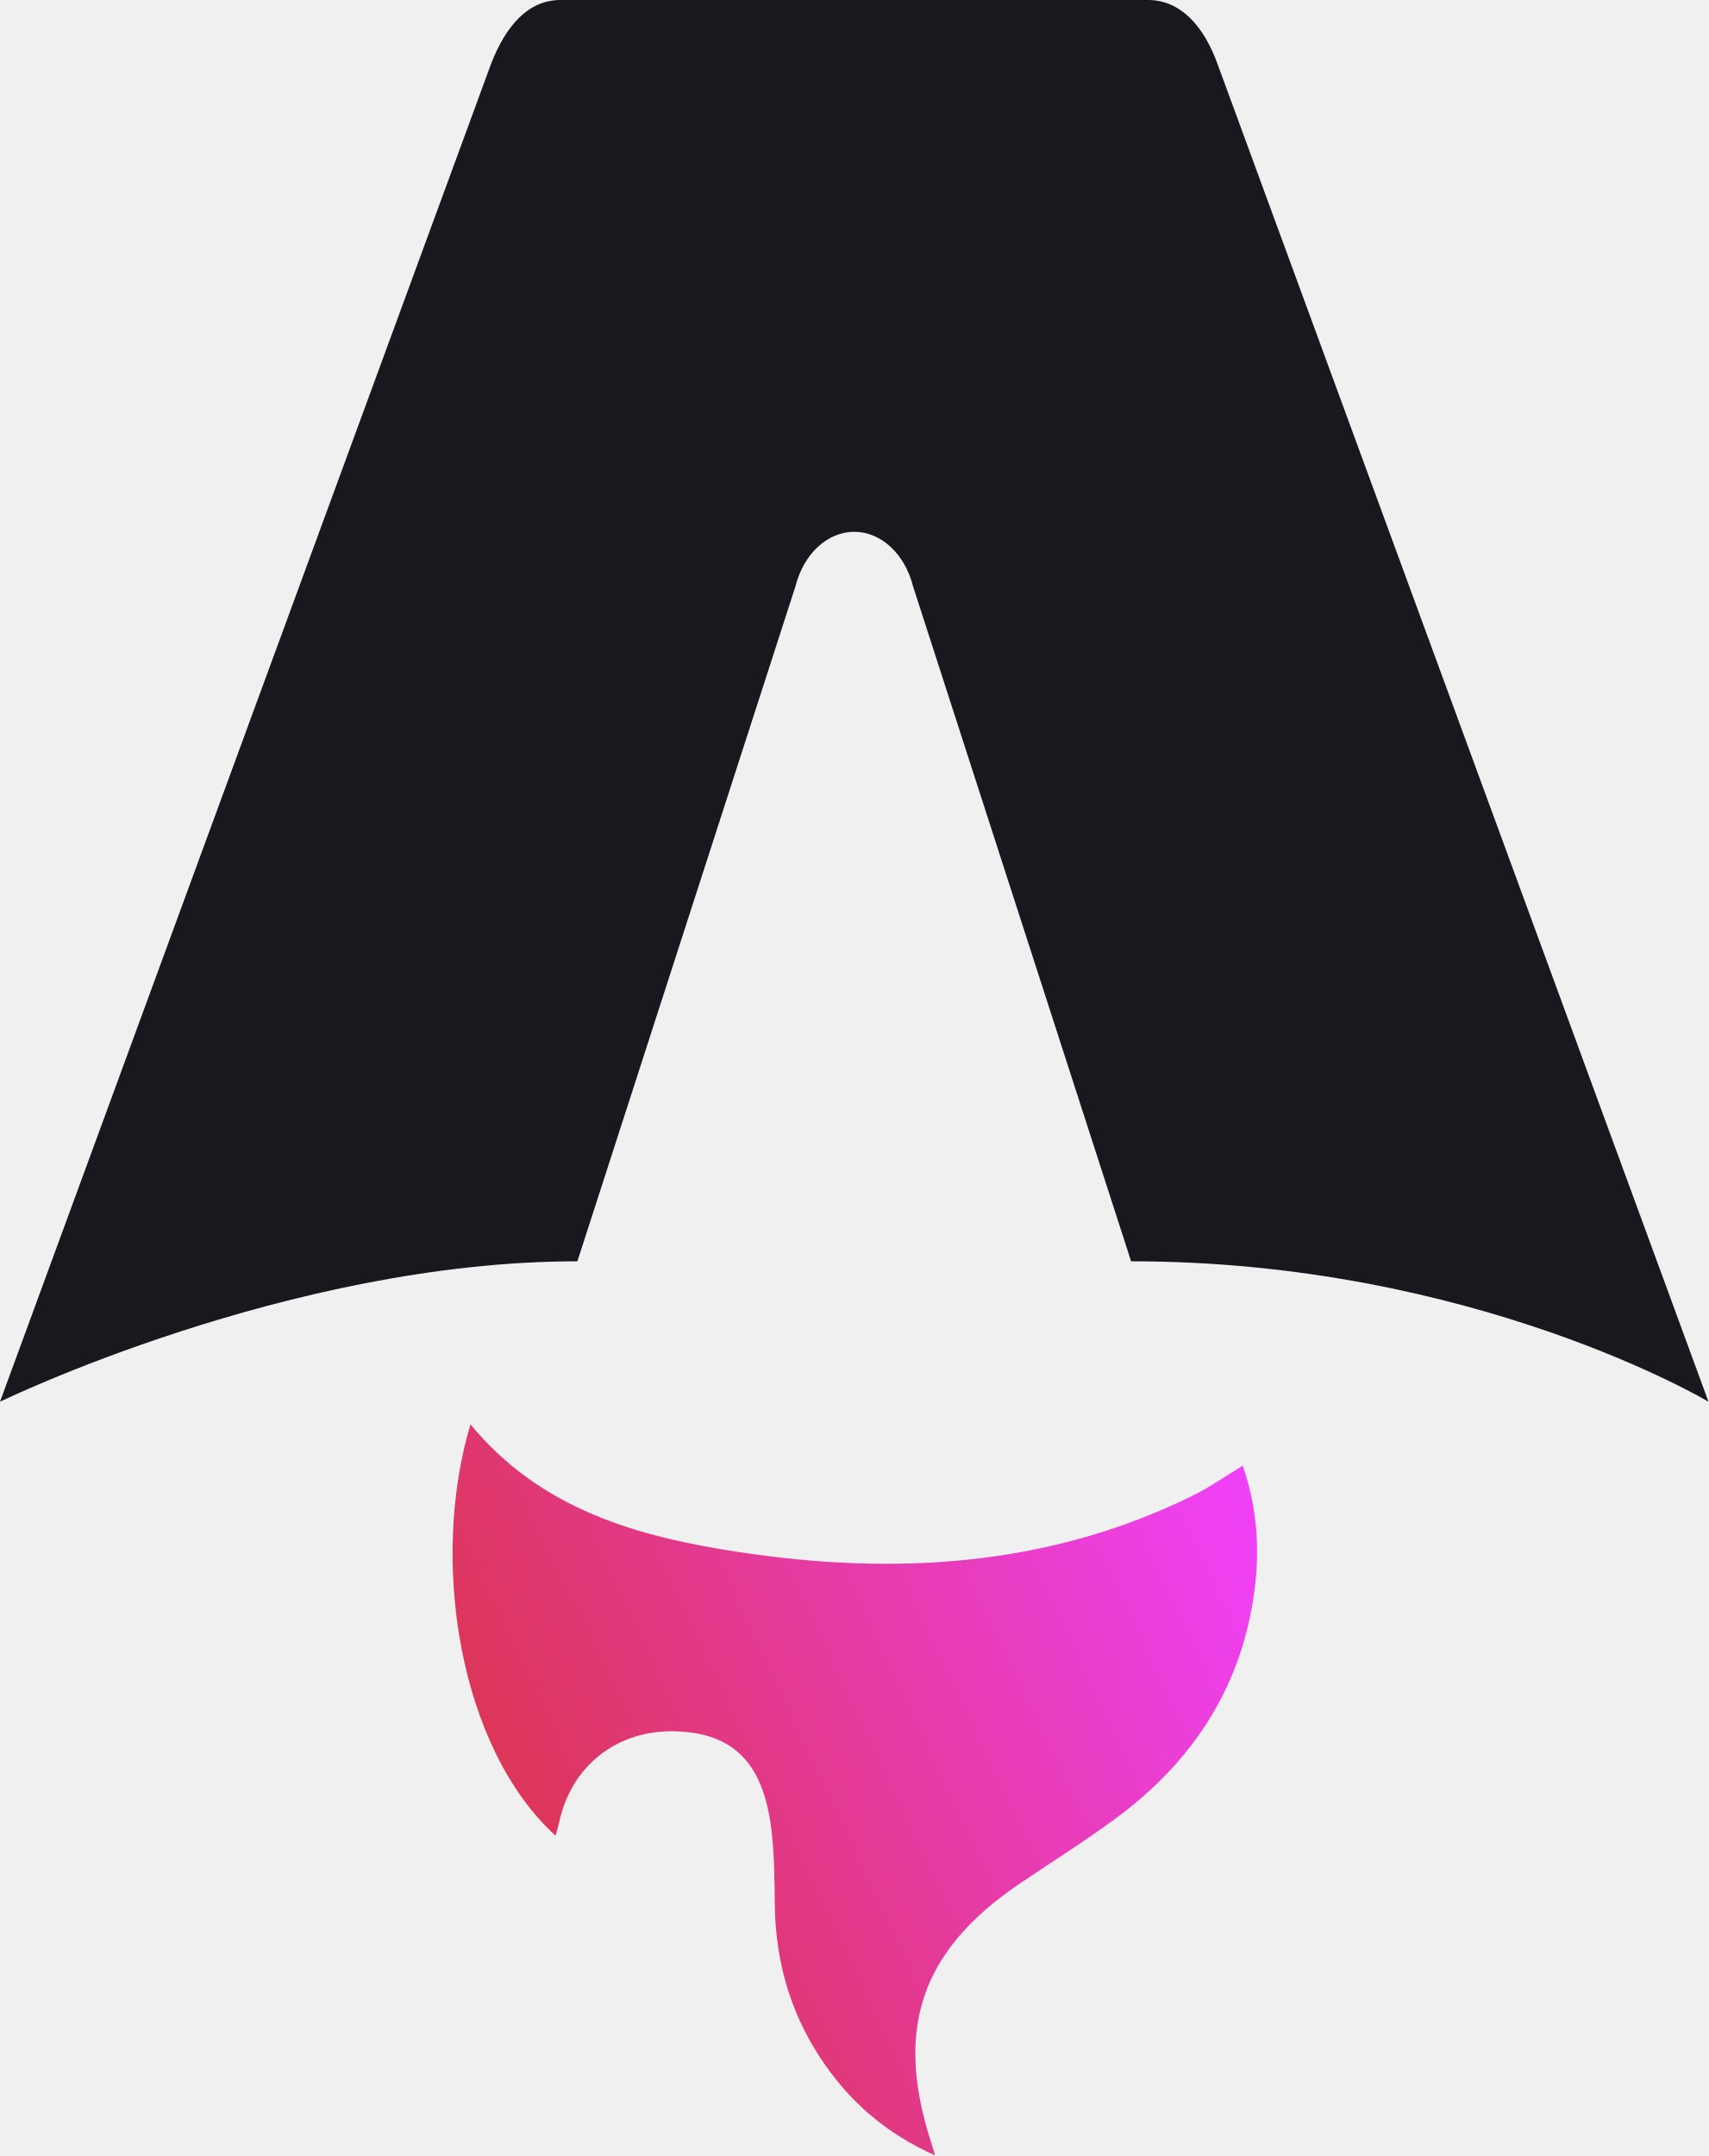
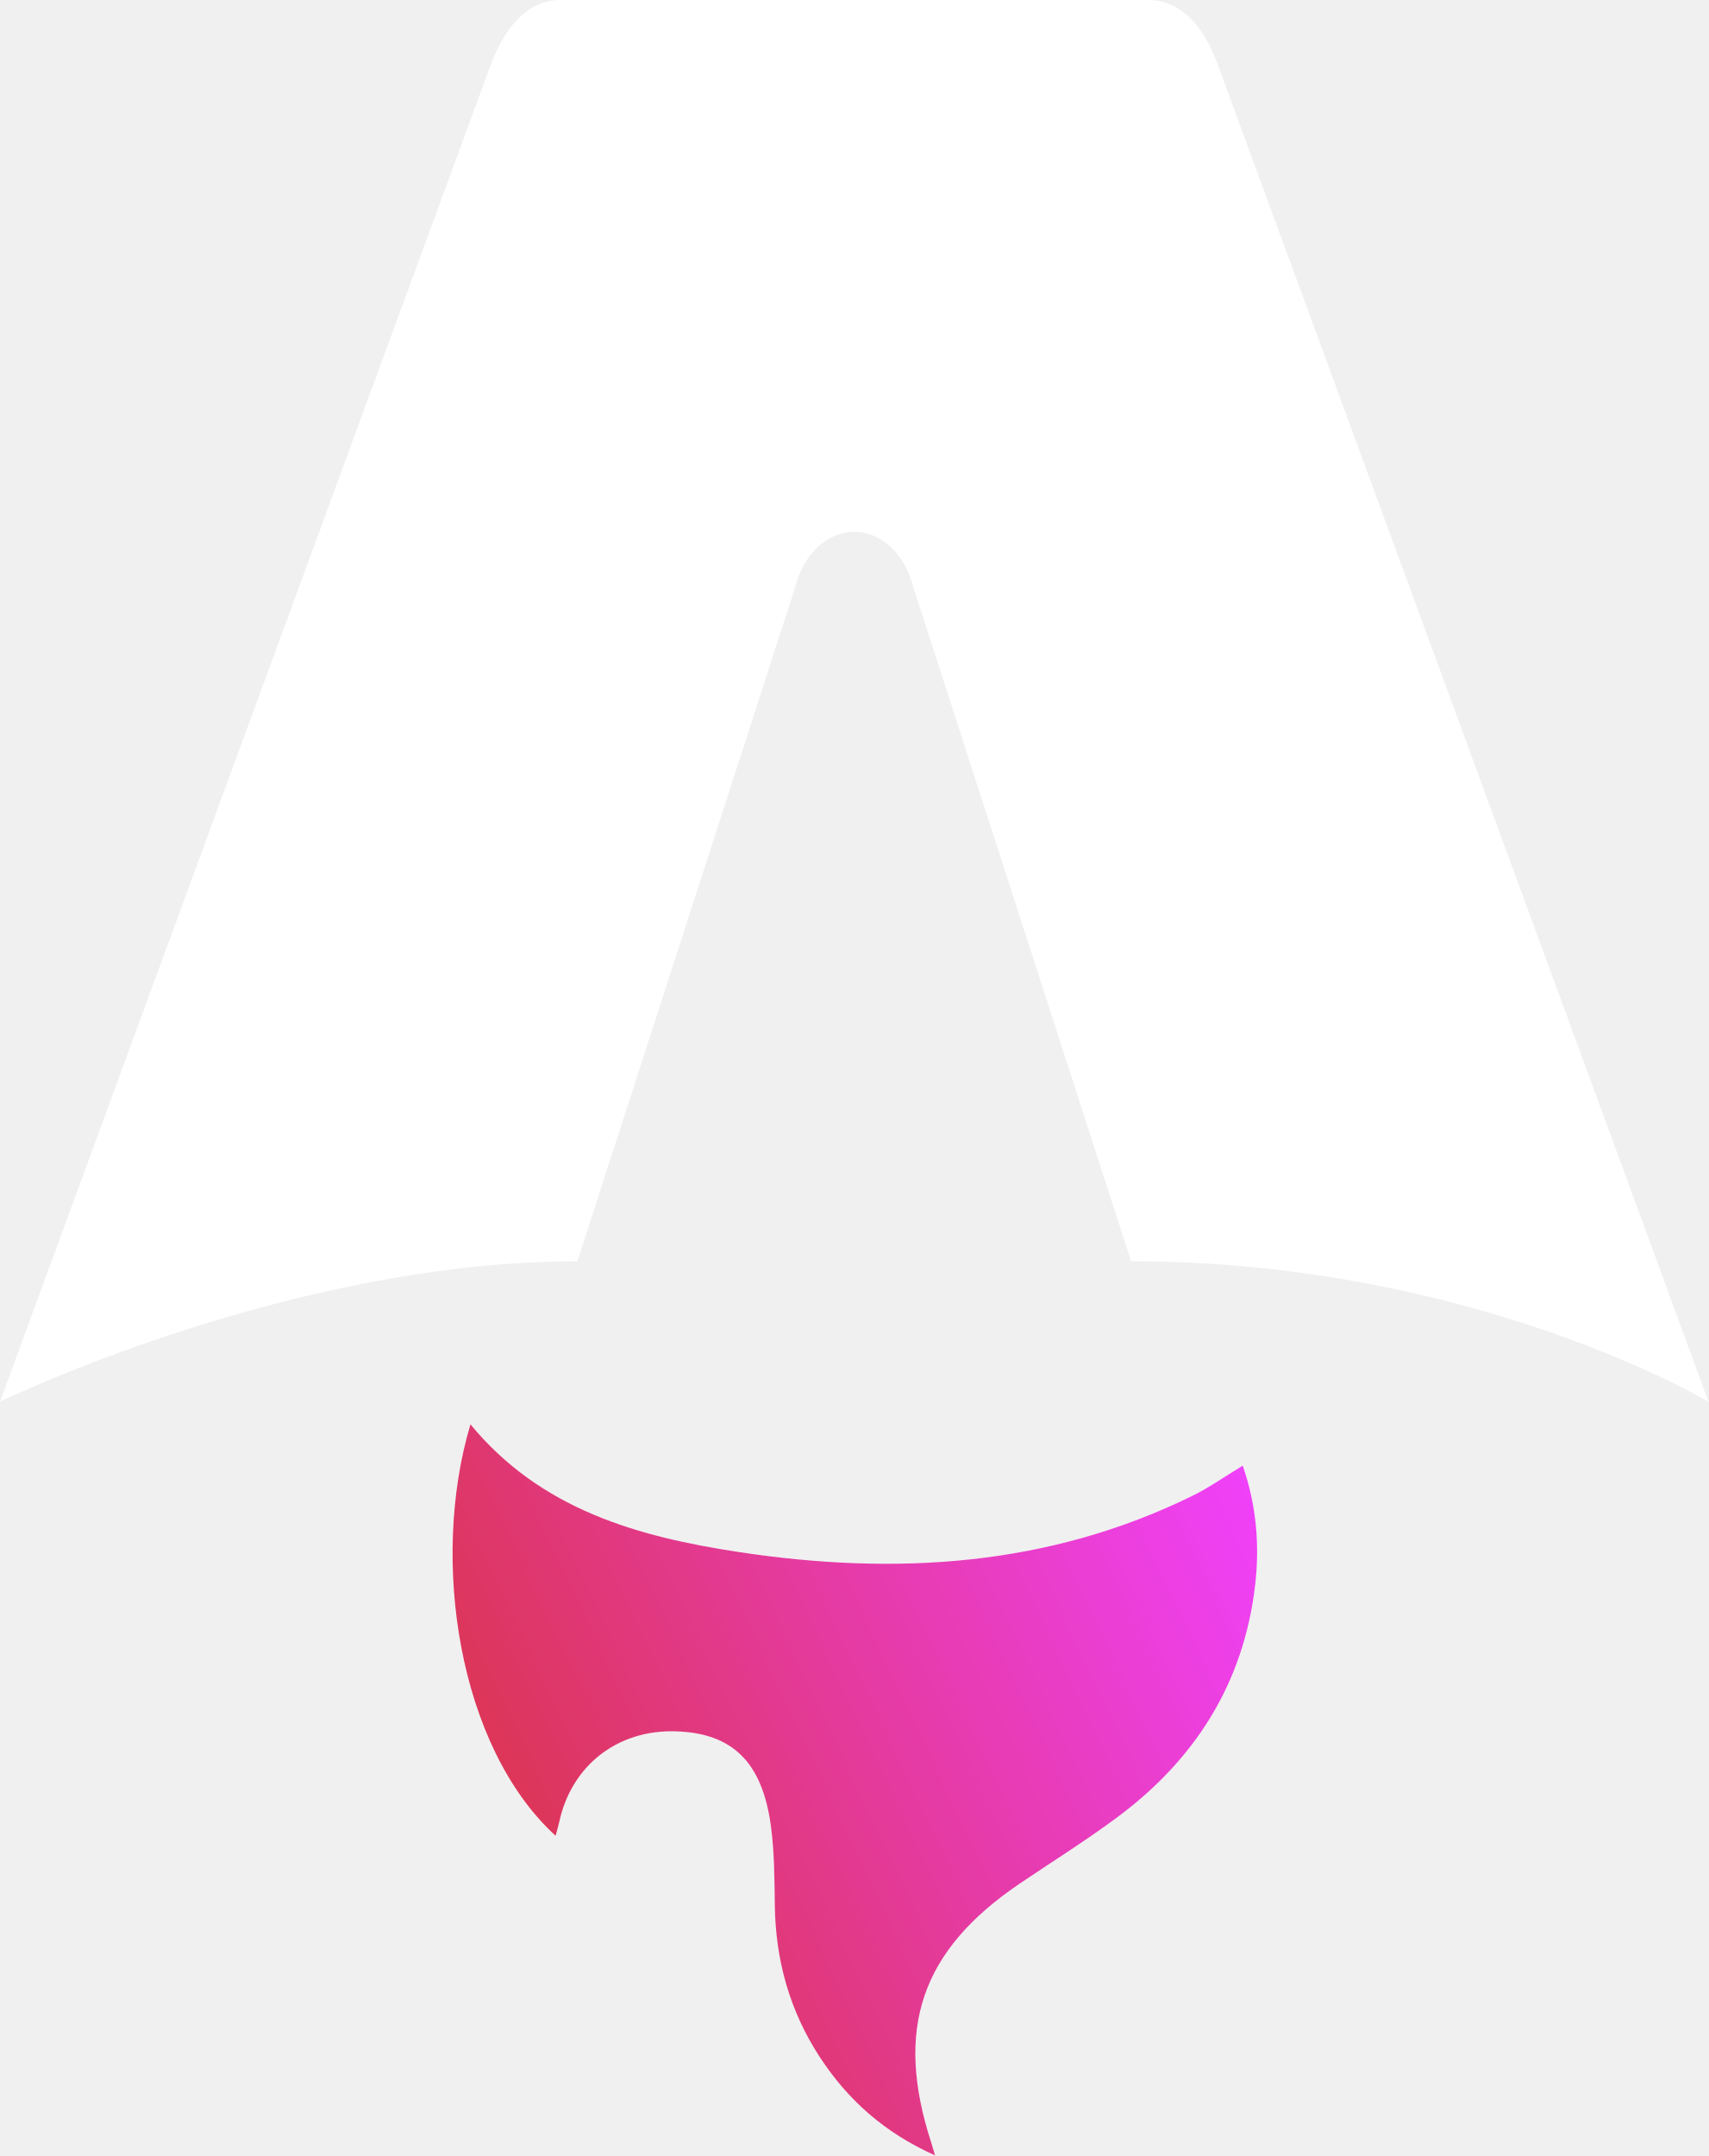
<svg xmlns="http://www.w3.org/2000/svg" width="256px" height="323px" viewBox="0 0 256 323" version="1.1" preserveAspectRatio="xMidYMid">
  <defs>
    <linearGradient x1="0%" y1="91.269%" x2="116.842%" y2="41.115%" id="linearGradient-1">
      <stop stop-color="#D83333" offset="0%" />
      <stop stop-color="#F041FF" offset="100%" />
    </linearGradient>
  </defs>
  <g>
    <path d="M83.261,275.039 C68.673,261.703 64.414,233.684 70.492,213.386 C81.031,226.182 95.632,230.238 110.757,232.524 C134.106,236.057 157.037,234.736 178.728,224.064 C181.209,222.844 183.502,221.216 186.213,219.572 C188.248,225.475 188.778,231.436 188.067,237.504 C186.339,252.28 178.985,263.695 167.29,272.346 C162.613,275.807 157.664,278.901 152.834,282.165 C137.995,292.192 133.981,303.952 139.557,321.06 C139.689,321.477 139.808,321.893 140.108,322.91 C132.531,319.52 126.997,314.582 122.78,308.092 C118.327,301.24 116.208,293.661 116.096,285.462 C116.04,281.471 116.04,277.444 115.504,273.511 C114.193,263.921 109.691,259.626 101.208,259.378 C92.503,259.126 85.617,264.505 83.791,272.982 C83.651,273.631 83.449,274.273 83.247,275.029 L83.261,275.039 Z" fill="#FFFFFF" />
    <path d="M83.261,275.039 C68.673,261.703 64.414,233.684 70.492,213.386 C81.031,226.182 95.632,230.238 110.757,232.524 C134.106,236.057 157.037,234.736 178.728,224.064 C181.209,222.844 183.502,221.216 186.213,219.572 C188.248,225.475 188.778,231.436 188.067,237.504 C186.339,252.28 178.985,263.695 167.29,272.346 C162.613,275.807 157.664,278.901 152.834,282.165 C137.995,292.192 133.981,303.952 139.557,321.06 C139.689,321.477 139.808,321.893 140.108,322.91 C132.531,319.52 126.997,314.582 122.78,308.092 C118.327,301.24 116.208,293.661 116.096,285.462 C116.04,281.471 116.04,277.444 115.504,273.511 C114.193,263.921 109.691,259.626 101.208,259.378 C92.503,259.126 85.617,264.505 83.791,272.982 C83.651,273.631 83.449,274.273 83.247,275.029 L83.261,275.039 Z" fill="url(#linearGradient-1)" />
-     <path d="M1.70502831e-14,210.001 C1.70502831e-14,210.001 43.197,188.96 86.515,188.96 L119.176,87.882 C120.399,82.993 123.969,79.671 127.999,79.671 C132.03,79.671 135.6,82.993 136.823,87.882 L169.483,188.96 C220.787,188.96 256,210.001 256,210.001 C256,210.001 182.624,10.117 182.481,9.716 C180.375,3.806 176.82,0 172.027,0 L83.979,0 C79.186,0 75.775,3.806 73.525,9.716 C73.367,10.109 1.70502831e-14,210.001 1.70502831e-14,210.001 Z" fill="#17191E" />
+     <path d="M1.70502831e-14,210.001 C1.70502831e-14,210.001 43.197,188.96 86.515,188.96 L119.176,87.882 C120.399,82.993 123.969,79.671 127.999,79.671 C132.03,79.671 135.6,82.993 136.823,87.882 L169.483,188.96 C220.787,188.96 256,210.001 256,210.001 C256,210.001 182.624,10.117 182.481,9.716 C180.375,3.806 176.82,0 172.027,0 L83.979,0 C79.186,0 75.775,3.806 73.525,9.716 C73.367,10.109 1.70502831e-14,210.001 1.70502831e-14,210.001 Z" fill="#FFFFFF" />
  </g>
</svg>
